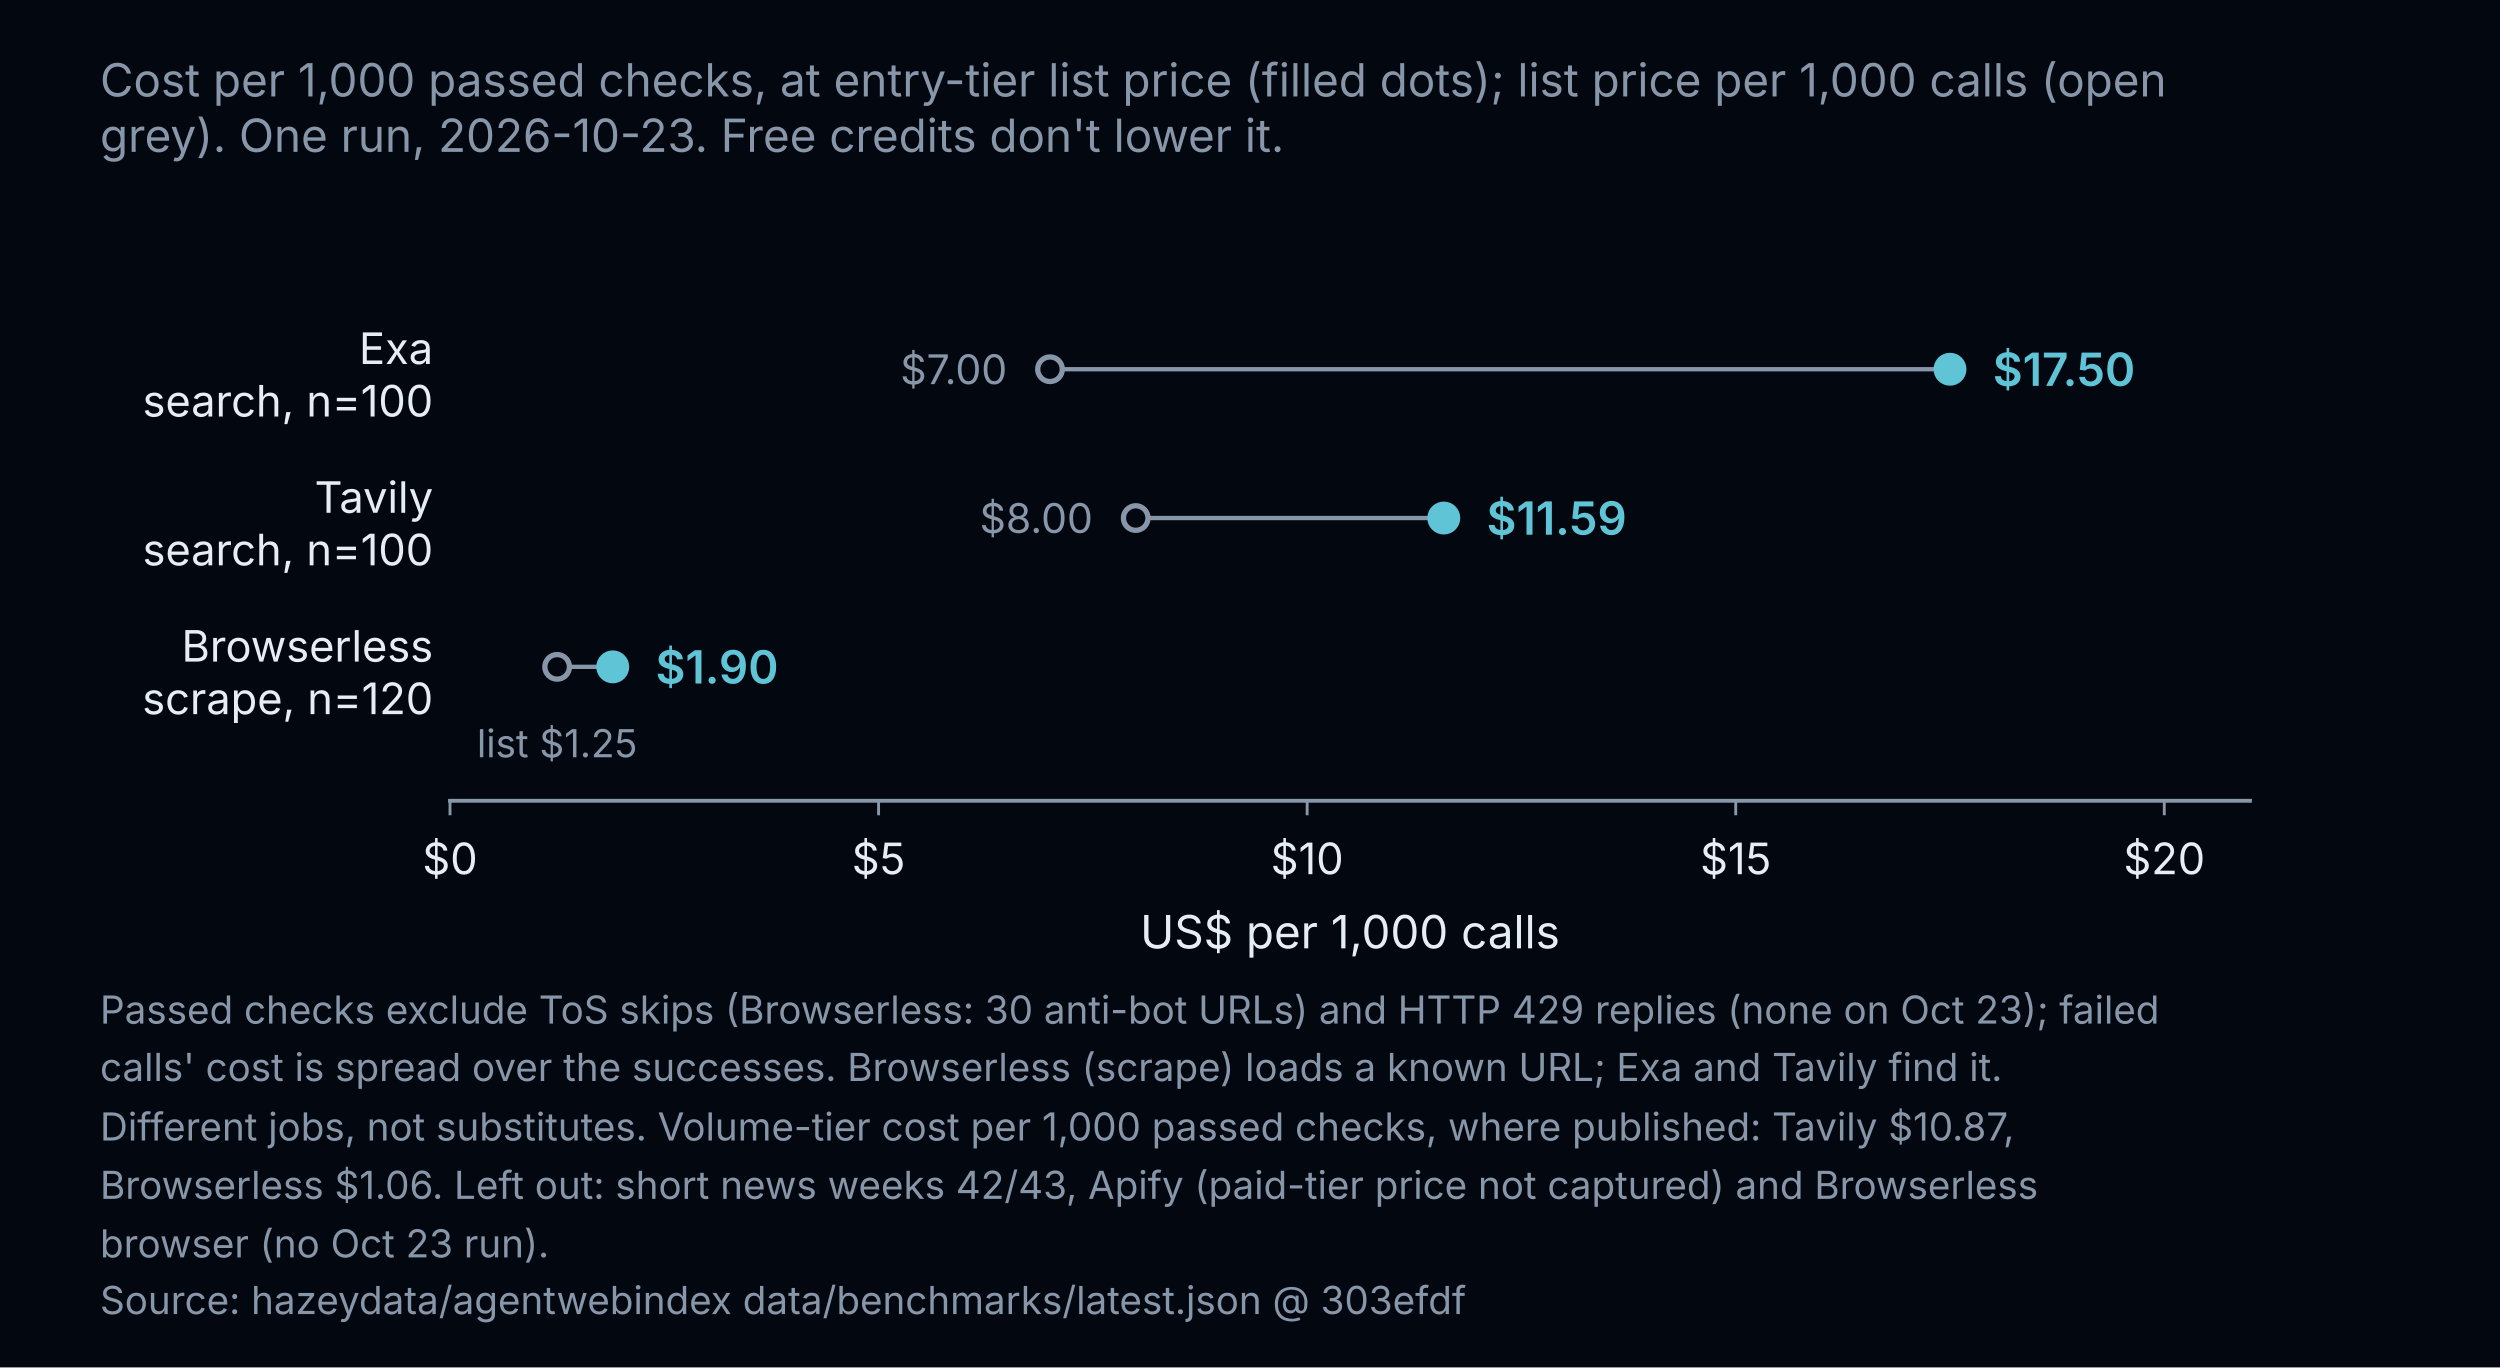
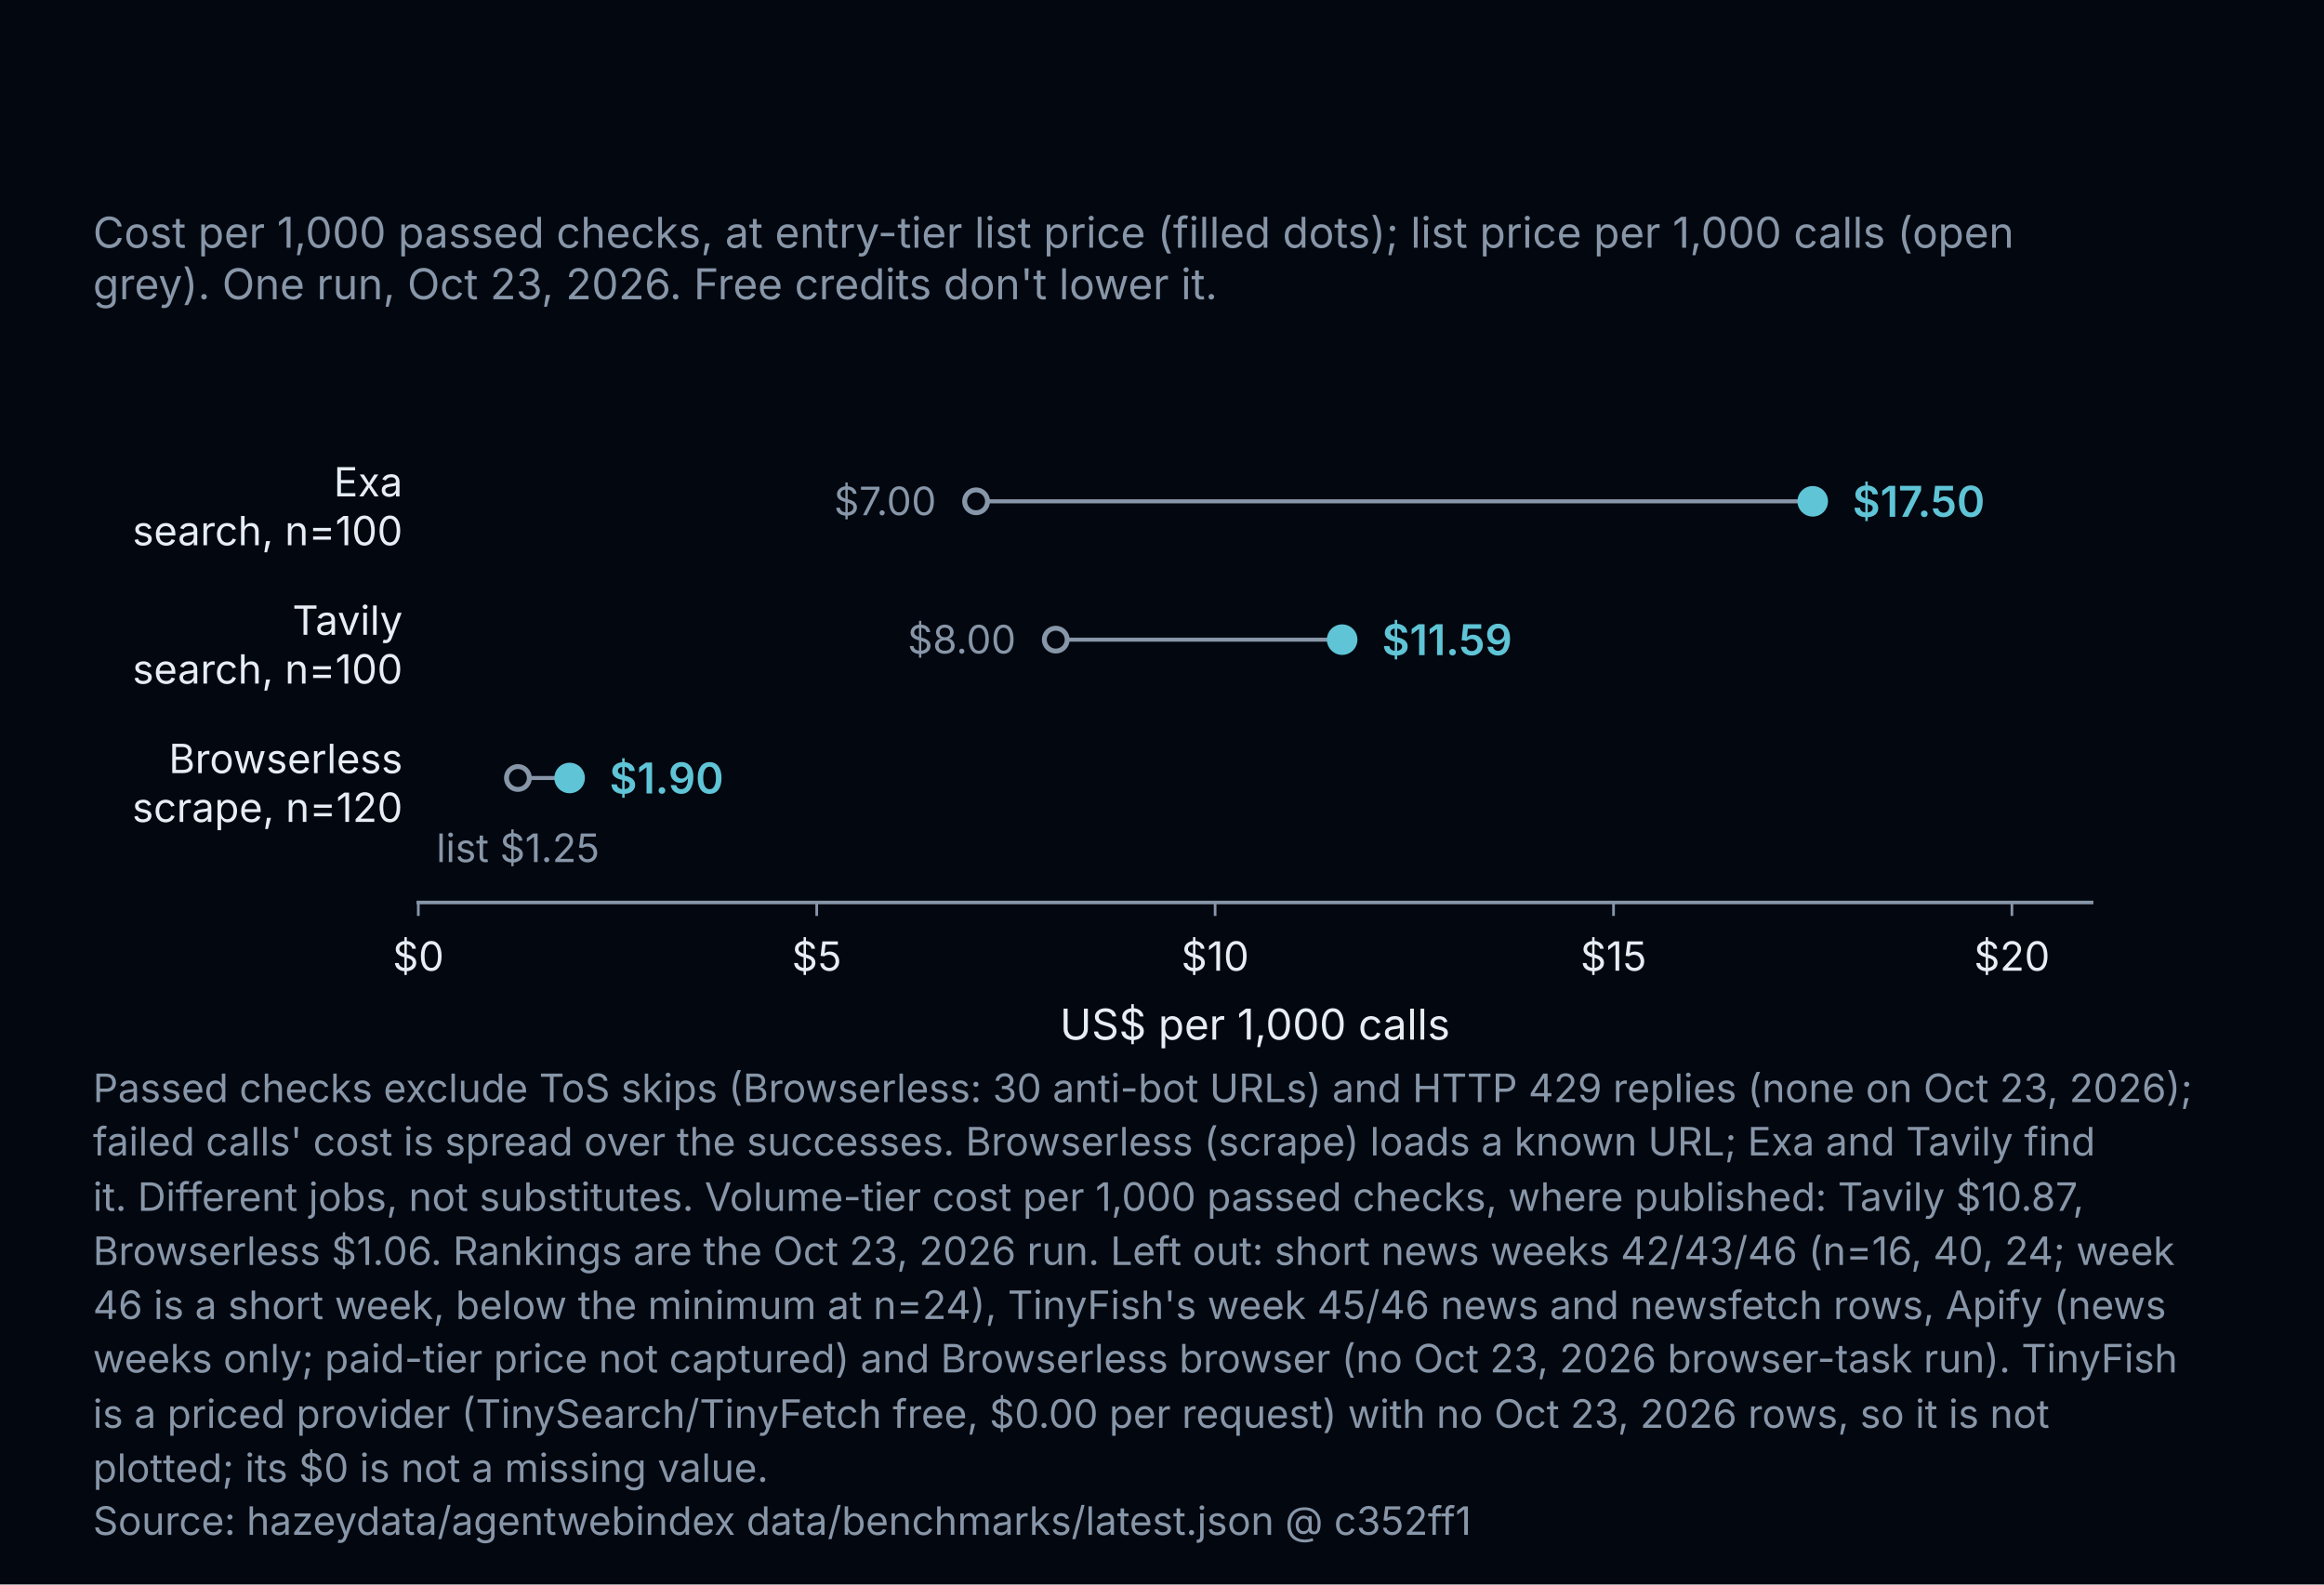
- <svg xmlns="http://www.w3.org/2000/svg" xmlns:xlink="http://www.w3.org/1999/xlink" role="img" aria-label="Exa lists cheaper than Tavily ($7.00 vs $8.00 per 1,000 calls) but costs more per 1,000 passed checks ($17.50 vs $11.59)" width="518.4pt" height="283.545pt" viewBox="0 0 518.4 283.545" version="1.1">
+ <svg xmlns="http://www.w3.org/2000/svg" xmlns:xlink="http://www.w3.org/1999/xlink" role="img" aria-label="Exa lists cheaper than Tavily ($7.00 vs $8.00 per 1,000 calls) but costs more per 1,000 passed checks ($17.50 vs $11.59)" width="518.4pt" height="353.43pt" viewBox="0 0 518.4 353.43" version="1.1">
  <defs>
    <style type="text/css">*{stroke-linejoin: round; stroke-linecap: butt}</style>
  </defs>
  <g id="figure_1">
    <g id="patch_1">
-       <path d="M 0 283.545  L 518.4 283.545  L 518.4 0  L 0 0  z " style="fill: #03070f" />
+       <path d="M 0 353.43  L 518.4 353.43  L 518.4 0  L 0 0  z " style="fill: #03070f" />
    </g>
    <g id="axes_1">
      <g id="patch_2">
-         <path d="M 93.312 166.05  L 466.56 166.05  L 466.56 58.05  L 93.312 58.05  z " style="fill: #03070f" />
+         <path d="M 93.312 201.308  L 466.56 201.308  L 466.56 93.308  L 93.312 93.308  z " style="fill: #03070f" />
      </g>
      <g id="matplotlib.axis_1">
        <g id="xtick_1">
          <g id="line2d_1">
            <defs>
-               <path id="macbc704c78" d="M 0 0  L 0 3  " style="stroke: #8796a8; stroke-width: 0.6" />
+               <path id="ma2529c09a0" d="M 0 0  L 0 3  " style="stroke: #8796a8; stroke-width: 0.6" />
            </defs>
            <g>
-               <use xlink:href="#macbc704c78" x="93.312" y="166.05" style="fill: #8796a8; stroke: #8796a8; stroke-width: 0.6" />
+               <use xlink:href="#ma2529c09a0" x="93.312" y="201.308" style="fill: #8796a8; stroke: #8796a8; stroke-width: 0.6" />
            </g>
          </g>
          <g id="text_1">
-             <text style="font-size: 9px; font-family: 'Inter', sans-serif; text-anchor: middle; fill: #e6edf5" x="93.312" y="181.269" transform="rotate(-0 93.312 181.2688)">$0</text>
+             <text style="font-size: 9px; font-family: 'Inter', sans-serif; text-anchor: middle; fill: #e6edf5" x="93.312" y="216.526" transform="rotate(-0 93.312 216.5263)">$0</text>
          </g>
        </g>
        <g id="xtick_2">
          <g id="line2d_2">
            <g>
-               <use xlink:href="#macbc704c78" x="182.181" y="166.05" style="fill: #8796a8; stroke: #8796a8; stroke-width: 0.6" />
+               <use xlink:href="#ma2529c09a0" x="182.181" y="201.308" style="fill: #8796a8; stroke: #8796a8; stroke-width: 0.6" />
            </g>
          </g>
          <g id="text_2">
-             <text style="font-size: 9px; font-family: 'Inter', sans-serif; text-anchor: middle; fill: #e6edf5" x="182.181" y="181.269" transform="rotate(-0 182.1806 181.2688)">$5</text>
+             <text style="font-size: 9px; font-family: 'Inter', sans-serif; text-anchor: middle; fill: #e6edf5" x="182.181" y="216.526" transform="rotate(-0 182.1806 216.5263)">$5</text>
          </g>
        </g>
        <g id="xtick_3">
          <g id="line2d_3">
            <g>
-               <use xlink:href="#macbc704c78" x="271.049" y="166.05" style="fill: #8796a8; stroke: #8796a8; stroke-width: 0.6" />
+               <use xlink:href="#ma2529c09a0" x="271.049" y="201.308" style="fill: #8796a8; stroke: #8796a8; stroke-width: 0.6" />
            </g>
          </g>
          <g id="text_3">
-             <text style="font-size: 9px; font-family: 'Inter', sans-serif; text-anchor: middle; fill: #e6edf5" x="271.049" y="181.269" transform="rotate(-0 271.0491 181.2688)">$10</text>
+             <text style="font-size: 9px; font-family: 'Inter', sans-serif; text-anchor: middle; fill: #e6edf5" x="271.049" y="216.526" transform="rotate(-0 271.0491 216.5263)">$10</text>
          </g>
        </g>
        <g id="xtick_4">
          <g id="line2d_4">
            <g>
-               <use xlink:href="#macbc704c78" x="359.918" y="166.05" style="fill: #8796a8; stroke: #8796a8; stroke-width: 0.6" />
+               <use xlink:href="#ma2529c09a0" x="359.918" y="201.308" style="fill: #8796a8; stroke: #8796a8; stroke-width: 0.6" />
            </g>
          </g>
          <g id="text_4">
-             <text style="font-size: 9px; font-family: 'Inter', sans-serif; text-anchor: middle; fill: #e6edf5" x="359.918" y="181.269" transform="rotate(-0 359.9177 181.2688)">$15</text>
+             <text style="font-size: 9px; font-family: 'Inter', sans-serif; text-anchor: middle; fill: #e6edf5" x="359.918" y="216.526" transform="rotate(-0 359.9177 216.5263)">$15</text>
          </g>
        </g>
        <g id="xtick_5">
          <g id="line2d_5">
            <g>
-               <use xlink:href="#macbc704c78" x="448.786" y="166.05" style="fill: #8796a8; stroke: #8796a8; stroke-width: 0.6" />
+               <use xlink:href="#ma2529c09a0" x="448.786" y="201.308" style="fill: #8796a8; stroke: #8796a8; stroke-width: 0.6" />
            </g>
          </g>
          <g id="text_5">
-             <text style="font-size: 9px; font-family: 'Inter', sans-serif; text-anchor: middle; fill: #e6edf5" x="448.786" y="181.269" transform="rotate(-0 448.7863 181.2688)">$20</text>
+             <text style="font-size: 9px; font-family: 'Inter', sans-serif; text-anchor: middle; fill: #e6edf5" x="448.786" y="216.526" transform="rotate(-0 448.7863 216.5263)">$20</text>
          </g>
        </g>
        <g id="text_6">
-           <text style="font-size: 9.5px; font-family: 'Inter', sans-serif; text-anchor: middle; fill: #e6edf5" x="279.936" y="196.643" transform="rotate(-0 279.936 196.6428)">US$ per 1,000 calls</text>
+           <text style="font-size: 9.5px; font-family: 'Inter', sans-serif; text-anchor: middle; fill: #e6edf5" x="279.936" y="231.9" transform="rotate(-0 279.936 231.9003)">US$ per 1,000 calls</text>
        </g>
      </g>
      <g id="matplotlib.axis_2">
        <g id="ytick_1">
          <g id="line2d_6" />
          <g id="text_7">
-             <text style="font-size: 9px; font-family: 'Inter', sans-serif; fill: #e6edf5" transform="translate(37.63169 137.1931)">Browserless</text>
-             <text style="font-size: 9px; font-family: 'Inter', sans-serif; fill: #e6edf5" transform="translate(29.49794 148.0828)">scrape, n=120</text>
+             <text style="font-size: 9px; font-family: 'Inter', sans-serif; fill: #e6edf5" transform="translate(37.63169 172.4506)">Browserless</text>
+             <text style="font-size: 9px; font-family: 'Inter', sans-serif; fill: #e6edf5" transform="translate(29.49794 183.3403)">scrape, n=120</text>
          </g>
        </g>
        <g id="ytick_2">
          <g id="line2d_7" />
          <g id="text_8">
-             <text style="font-size: 9px; font-family: 'Inter', sans-serif; fill: #e6edf5" transform="translate(65.22091 106.336)">Tavily</text>
-             <text style="font-size: 9px; font-family: 'Inter', sans-serif; fill: #e6edf5" transform="translate(29.55841 117.2256)">search, n=100</text>
+             <text style="font-size: 9px; font-family: 'Inter', sans-serif; fill: #e6edf5" transform="translate(65.22091 141.5935)">Tavily</text>
+             <text style="font-size: 9px; font-family: 'Inter', sans-serif; fill: #e6edf5" transform="translate(29.55841 152.4831)">search, n=100</text>
          </g>
        </g>
        <g id="ytick_3">
          <g id="line2d_8" />
          <g id="text_9">
-             <text style="font-size: 9px; font-family: 'Inter', sans-serif; fill: #e6edf5" transform="translate(74.43466 75.47884)">Exa</text>
-             <text style="font-size: 9px; font-family: 'Inter', sans-serif; fill: #e6edf5" transform="translate(29.55841 86.36849)">search, n=100</text>
+             <text style="font-size: 9px; font-family: 'Inter', sans-serif; fill: #e6edf5" transform="translate(74.43466 110.7363)">Exa</text>
+             <text style="font-size: 9px; font-family: 'Inter', sans-serif; fill: #e6edf5" transform="translate(29.55841 121.626)">search, n=100</text>
          </g>
        </g>
      </g>
      <g id="line2d_9">
-         <path d="M 217.728 76.564  L 404.352 76.564  " clip-path="url(#p1caed5ea5c)" style="fill: none; stroke: #8796a8; stroke-width: 0.9; stroke-linecap: round" />
+         <path d="M 217.728 111.822  L 404.352 111.822  " clip-path="url(#pb886e2921c)" style="fill: none; stroke: #8796a8; stroke-width: 0.9; stroke-linecap: round" />
      </g>
      <g id="line2d_10">
-         <path d="M 235.502 107.421  L 299.384 107.421  " clip-path="url(#p1caed5ea5c)" style="fill: none; stroke: #8796a8; stroke-width: 0.9; stroke-linecap: round" />
+         <path d="M 235.502 142.679  L 299.384 142.679  " clip-path="url(#pb886e2921c)" style="fill: none; stroke: #8796a8; stroke-width: 0.9; stroke-linecap: round" />
      </g>
      <g id="line2d_11">
-         <path d="M 115.529 138.279  L 127.06 138.279  " clip-path="url(#p1caed5ea5c)" style="fill: none; stroke: #8796a8; stroke-width: 0.9; stroke-linecap: round" />
+         <path d="M 115.529 173.536  L 127.06 173.536  " clip-path="url(#pb886e2921c)" style="fill: none; stroke: #8796a8; stroke-width: 0.9; stroke-linecap: round" />
      </g>
      <g id="patch_3">
-         <path d="M 93.312 166.05  L 466.56 166.05  " style="fill: none; stroke: #8796a8; stroke-width: 0.8; stroke-linejoin: miter; stroke-linecap: square" />
+         <path d="M 93.312 201.308  L 466.56 201.308  " style="fill: none; stroke: #8796a8; stroke-width: 0.8; stroke-linejoin: miter; stroke-linecap: square" />
      </g>
      <g id="PathCollection_1">
        <defs>
-           <path id="m4d720ec204" d="M 0 2.55  C 0.676 2.55 1.325 2.281 1.803 1.803  C 2.281 1.325 2.55 0.676 2.55 0  C 2.55 -0.676 2.281 -1.325 1.803 -1.803  C 1.325 -2.281 0.676 -2.55 0 -2.55  C -0.676 -2.55 -1.325 -2.281 -1.803 -1.803  C -2.281 -1.325 -2.55 -0.676 -2.55 0  C -2.55 0.676 -2.281 1.325 -1.803 1.803  C -1.325 2.281 -0.676 2.55 0 2.55  z " style="stroke: #8796a8; stroke-width: 1.1" />
+           <path id="m54a9167771" d="M 0 2.55  C 0.676 2.55 1.325 2.281 1.803 1.803  C 2.281 1.325 2.55 0.676 2.55 0  C 2.55 -0.676 2.281 -1.325 1.803 -1.803  C 1.325 -2.281 0.676 -2.55 0 -2.55  C -0.676 -2.55 -1.325 -2.281 -1.803 -1.803  C -2.281 -1.325 -2.55 -0.676 -2.55 0  C -2.55 0.676 -2.281 1.325 -1.803 1.803  C -1.325 2.281 -0.676 2.55 0 2.55  z " style="stroke: #8796a8; stroke-width: 1.1" />
        </defs>
-         <g clip-path="url(#p1caed5ea5c)">
-           <use xlink:href="#m4d720ec204" x="217.728" y="76.564" style="fill: #03070f; stroke: #8796a8; stroke-width: 1.1" />
+         <g clip-path="url(#pb886e2921c)">
+           <use xlink:href="#m54a9167771" x="217.728" y="111.822" style="fill: #03070f; stroke: #8796a8; stroke-width: 1.1" />
        </g>
      </g>
      <g id="text_10">
-         <text style="font-weight: 600; font-size: 9.5px; font-family: 'Inter', sans-serif; text-anchor: start; fill: #5fc4d6" x="413.239" y="80.02" transform="rotate(-0 413.2389 80.0201)">$17.50</text>
+         <text style="font-weight: 600; font-size: 9.5px; font-family: 'Inter', sans-serif; text-anchor: start; fill: #5fc4d6" x="413.239" y="115.278" transform="rotate(-0 413.2389 115.2776)">$17.50</text>
      </g>
      <g id="text_11">
-         <text style="font-size: 8.5px; font-family: 'Inter', sans-serif; text-anchor: end; fill: #8796a8" x="208.841" y="79.656" transform="rotate(-0 208.8411 79.65633)">$7.00</text>
+         <text style="font-size: 8.75px; font-family: 'Inter', sans-serif; text-anchor: end; fill: #8796a8" x="208.841" y="114.914" transform="rotate(-0 208.8411 114.9138)">$7.00</text>
      </g>
      <g id="PathCollection_2">
-         <g clip-path="url(#p1caed5ea5c)">
-           <use xlink:href="#m4d720ec204" x="235.502" y="107.421" style="fill: #03070f; stroke: #8796a8; stroke-width: 1.1" />
+         <g clip-path="url(#pb886e2921c)">
+           <use xlink:href="#m54a9167771" x="235.502" y="142.679" style="fill: #03070f; stroke: #8796a8; stroke-width: 1.1" />
        </g>
      </g>
      <g id="text_12">
-         <text style="font-weight: 600; font-size: 9.5px; font-family: 'Inter', sans-serif; text-anchor: start; fill: #5fc4d6" x="308.271" y="110.877" transform="rotate(-0 308.2709 110.8772)">$11.59</text>
+         <text style="font-weight: 600; font-size: 9.5px; font-family: 'Inter', sans-serif; text-anchor: start; fill: #5fc4d6" x="308.271" y="146.135" transform="rotate(-0 308.2709 146.1347)">$11.59</text>
      </g>
      <g id="text_13">
-         <text style="font-size: 8.5px; font-family: 'Inter', sans-serif; text-anchor: end; fill: #8796a8" x="226.615" y="110.513" transform="rotate(-0 226.6149 110.5135)">$8.00</text>
+         <text style="font-size: 8.75px; font-family: 'Inter', sans-serif; text-anchor: end; fill: #8796a8" x="226.615" y="145.771" transform="rotate(-0 226.6149 145.771)">$8.00</text>
      </g>
      <g id="PathCollection_3">
-         <g clip-path="url(#p1caed5ea5c)">
-           <use xlink:href="#m4d720ec204" x="115.529" y="138.279" style="fill: #03070f; stroke: #8796a8; stroke-width: 1.1" />
+         <g clip-path="url(#pb886e2921c)">
+           <use xlink:href="#m54a9167771" x="115.529" y="173.536" style="fill: #03070f; stroke: #8796a8; stroke-width: 1.1" />
        </g>
      </g>
      <g id="text_14">
-         <text style="font-weight: 600; font-size: 9.5px; font-family: 'Inter', sans-serif; text-anchor: start; fill: #5fc4d6" x="135.946" y="141.734" transform="rotate(-0 135.9464 141.7344)">$1.90</text>
+         <text style="font-weight: 600; font-size: 9.5px; font-family: 'Inter', sans-serif; text-anchor: start; fill: #5fc4d6" x="135.946" y="176.992" transform="rotate(-0 135.9464 176.9919)">$1.90</text>
      </g>
      <g id="text_15">
-         <text style="font-size: 8px; font-family: 'Inter', sans-serif; text-anchor: middle; fill: #8796a8" x="115.529" y="157.029" transform="rotate(-0 115.5291 157.0286)">list $1.25</text>
+         <text style="font-size: 8.75px; font-family: 'Inter', sans-serif; text-anchor: middle; fill: #8796a8" x="115.529" y="192.286" transform="rotate(-0 115.5291 192.2861)">list $1.25</text>
      </g>
      <g id="PathCollection_4">
        <defs>
-           <path id="m83819aa594" d="M 0 2.915  C 0.773 2.915 1.515 2.608 2.062 2.062  C 2.608 1.515 2.915 0.773 2.915 0  C 2.915 -0.773 2.608 -1.515 2.062 -2.062  C 1.515 -2.608 0.773 -2.915 0 -2.915  C -0.773 -2.915 -1.515 -2.608 -2.062 -2.062  C -2.608 -1.515 -2.915 -0.773 -2.915 0  C -2.915 0.773 -2.608 1.515 -2.062 2.062  C -1.515 2.608 -0.773 2.915 0 2.915  z " style="stroke: #5fc4d6" />
+           <path id="m581b7feb2d" d="M 0 2.915  C 0.773 2.915 1.515 2.608 2.062 2.062  C 2.608 1.515 2.915 0.773 2.915 0  C 2.915 -0.773 2.608 -1.515 2.062 -2.062  C 1.515 -2.608 0.773 -2.915 0 -2.915  C -0.773 -2.915 -1.515 -2.608 -2.062 -2.062  C -2.608 -1.515 -2.915 -0.773 -2.915 0  C -2.915 0.773 -2.608 1.515 -2.062 2.062  C -1.515 2.608 -0.773 2.915 0 2.915  z " style="stroke: #5fc4d6" />
        </defs>
-         <g clip-path="url(#p1caed5ea5c)">
-           <use xlink:href="#m83819aa594" x="404.352" y="76.564" style="fill: #5fc4d6; stroke: #5fc4d6" />
+         <g clip-path="url(#pb886e2921c)">
+           <use xlink:href="#m581b7feb2d" x="404.352" y="111.822" style="fill: #5fc4d6; stroke: #5fc4d6" />
        </g>
      </g>
      <g id="PathCollection_5">
-         <g clip-path="url(#p1caed5ea5c)">
-           <use xlink:href="#m83819aa594" x="299.384" y="107.421" style="fill: #5fc4d6; stroke: #5fc4d6" />
+         <g clip-path="url(#pb886e2921c)">
+           <use xlink:href="#m581b7feb2d" x="299.384" y="142.679" style="fill: #5fc4d6; stroke: #5fc4d6" />
        </g>
      </g>
      <g id="PathCollection_6">
-         <g clip-path="url(#p1caed5ea5c)">
-           <use xlink:href="#m83819aa594" x="127.06" y="138.279" style="fill: #5fc4d6; stroke: #5fc4d6" />
+         <g clip-path="url(#pb886e2921c)">
+           <use xlink:href="#m581b7feb2d" x="127.06" y="173.536" style="fill: #5fc4d6; stroke: #5fc4d6" />
        </g>
      </g>
    </g>
-     <g id="text_16">
-       <text style="font-size: 9.5px; font-family: 'Inter', sans-serif; fill: #8796a8" transform="translate(20.736 20.00313)">Cost per 1,000 passed checks, at entry-tier list price (filled dots); list price per 1,000 calls (open</text>
-       <text style="font-size: 9.5px; font-family: 'Inter', sans-serif; fill: #8796a8" transform="translate(20.736 31.49775)">grey). One run, 2026-10-23. Free credits don't lower it.</text>
+     <g id="text_17">
+       <text style="font-size: 9.5px; font-family: 'Inter', sans-serif; fill: #8796a8" transform="translate(20.736 55.26062)">Cost per 1,000 passed checks, at entry-tier list price (filled dots); list price per 1,000 calls (open</text>
+       <text style="font-size: 9.5px; font-family: 'Inter', sans-serif; fill: #8796a8" transform="translate(20.736 66.75525)">grey). One run, Oct 23, 2026. Free credits don't lower it.</text>
    </g>
-     <g id="text_17">
-       <text style="font-size: 8px; font-family: 'Inter', sans-serif; fill: #8796a8" transform="translate(20.736 212.2528)">Passed checks exclude ToS skips (Browserless: 30 anti-bot URLs) and HTTP 429 replies (none on Oct 23); failed</text>
-       <text style="font-size: 8px; font-family: 'Inter', sans-serif; fill: #8796a8" transform="translate(20.736 224.153)">calls' cost is spread over the successes. Browserless (scrape) loads a known URL; Exa and Tavily find it.</text>
-       <text style="font-size: 8px; font-family: 'Inter', sans-serif; fill: #8796a8" transform="translate(20.736 236.5007)">Different jobs, not substitutes. Volume-tier cost per 1,000 passed checks, where published: Tavily $10.87,</text>
-       <text style="font-size: 8px; font-family: 'Inter', sans-serif; fill: #8796a8" transform="translate(20.736 248.6004)">Browserless $1.06. Left out: short news weeks 42/43, Apify (paid-tier price not captured) and Browserless</text>
-       <text style="font-size: 8px; font-family: 'Inter', sans-serif; fill: #8796a8" transform="translate(20.736 260.7387)">browser (no Oct 23 run).</text>
-       <text style="font-size: 8px; font-family: 'Inter', sans-serif; fill: #8796a8" transform="translate(20.736 272.4789)">Source: hazeydata/agentwebindex data/benchmarks/latest.json @ 303efdf</text>
+     <g id="text_18">
+       <text style="font-size: 8.75px; font-family: 'Inter', sans-serif; fill: #8796a8" transform="translate(20.736 245.8389)">Passed checks exclude ToS skips (Browserless: 30 anti-bot URLs) and HTTP 429 replies (none on Oct 23, 2026);</text>
+       <text style="font-size: 8.75px; font-family: 'Inter', sans-serif; fill: #8796a8" transform="translate(20.736 257.7392)">failed calls' cost is spread over the successes. Browserless (scrape) loads a known URL; Exa and Tavily find</text>
+       <text style="font-size: 8.75px; font-family: 'Inter', sans-serif; fill: #8796a8" transform="translate(20.736 270.0869)">it. Different jobs, not substitutes. Volume-tier cost per 1,000 passed checks, where published: Tavily $10.87,</text>
+       <text style="font-size: 8.75px; font-family: 'Inter', sans-serif; fill: #8796a8" transform="translate(20.736 282.1553)">Browserless $1.06. Rankings are the Oct 23, 2026 run. Left out: short news weeks 42/43/46 (n=16, 40, 24; week</text>
+       <text style="font-size: 8.75px; font-family: 'Inter', sans-serif; fill: #8796a8" transform="translate(20.736 294.2218)">46 is a short week, below the minimum at n=24), TinyFish's week 45/46 news and newsfetch rows, Apify (news</text>
+       <text style="font-size: 8.75px; font-family: 'Inter', sans-serif; fill: #8796a8" transform="translate(20.736 306.1376)">weeks only; paid-tier price not captured) and Browserless browser (no Oct 23, 2026 browser-task run). TinyFish</text>
+       <text style="font-size: 8.75px; font-family: 'Inter', sans-serif; fill: #8796a8" transform="translate(20.736 318.4854)">is a priced provider (TinySearch/TinyFetch free, $0.00 per request) with no Oct 23, 2026 rows, so it is not</text>
+       <text style="font-size: 8.75px; font-family: 'Inter', sans-serif; fill: #8796a8" transform="translate(20.736 330.5537)">plotted; its $0 is not a missing value.</text>
+       <text style="font-size: 8.75px; font-family: 'Inter', sans-serif; fill: #8796a8" transform="translate(20.736 342.3639)">Source: hazeydata/agentwebindex data/benchmarks/latest.json @ c352ff1</text>
    </g>
  </g>
  <defs>
-     <clipPath id="p1caed5ea5c">
-       <rect x="93.312" y="58.05" width="373.248" height="108" />
+     <clipPath id="pb886e2921c">
+       <rect x="93.312" y="93.308" width="373.248" height="108" />
    </clipPath>
  </defs>
</svg>
